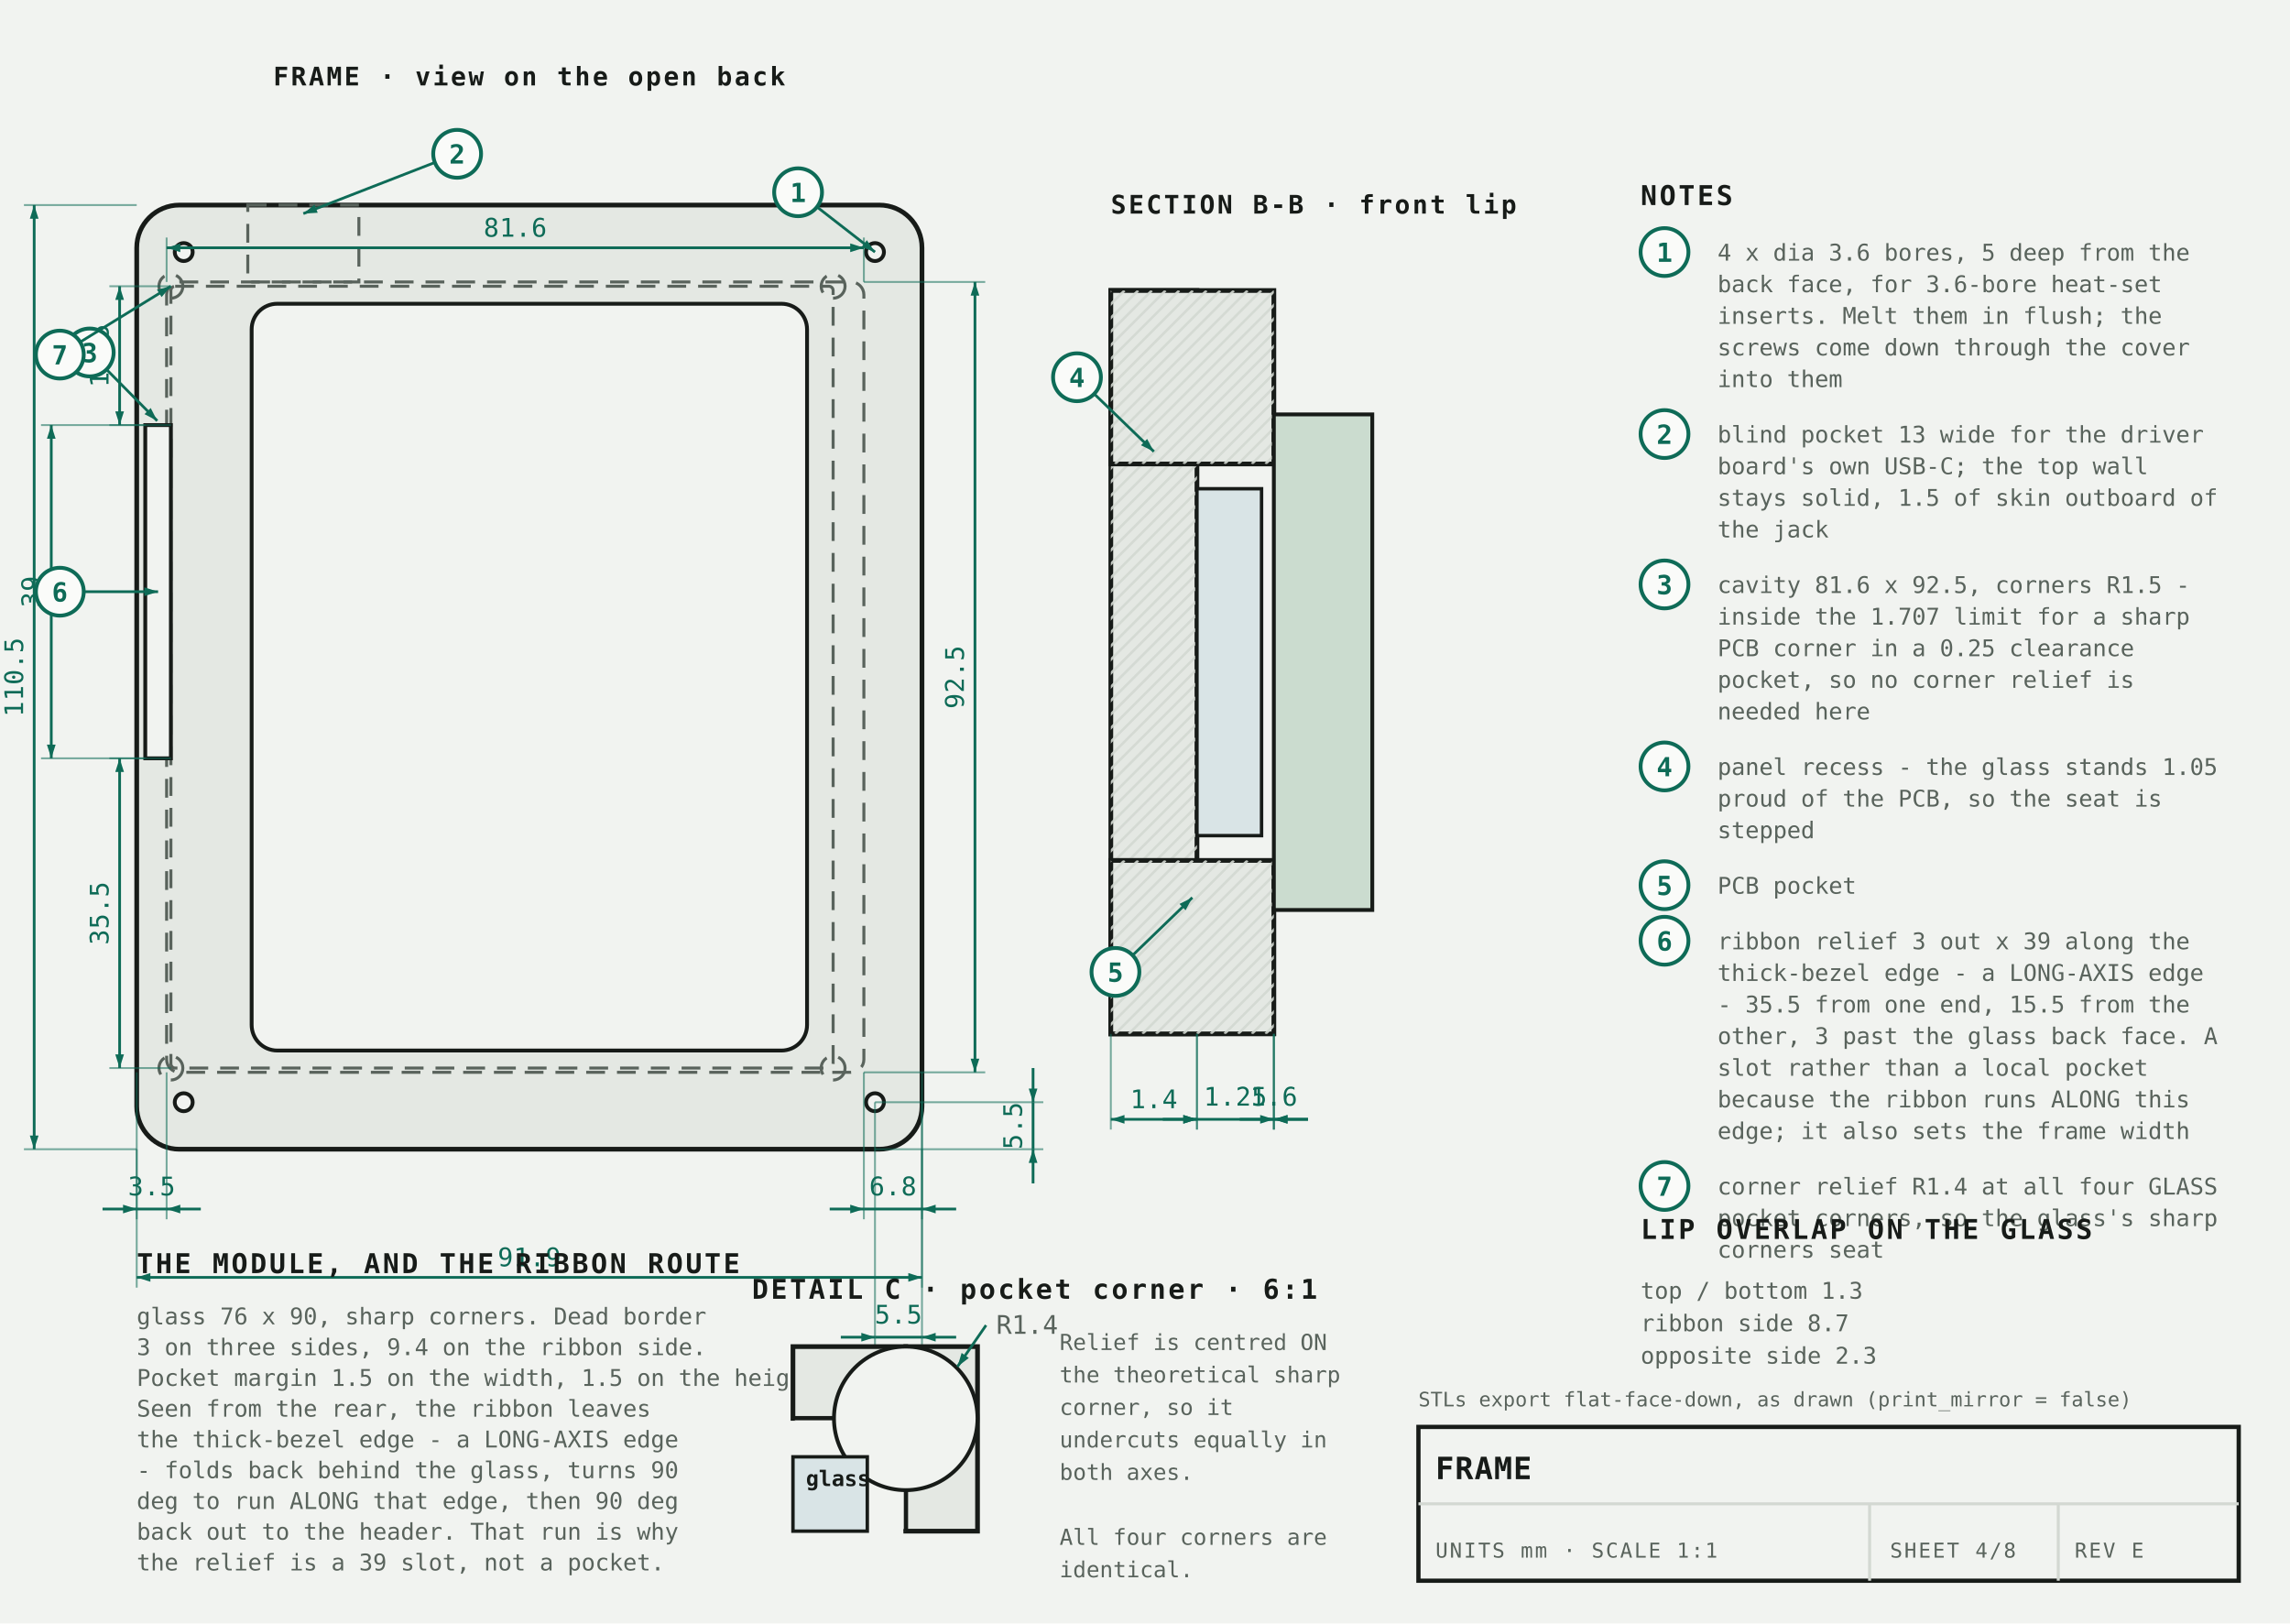
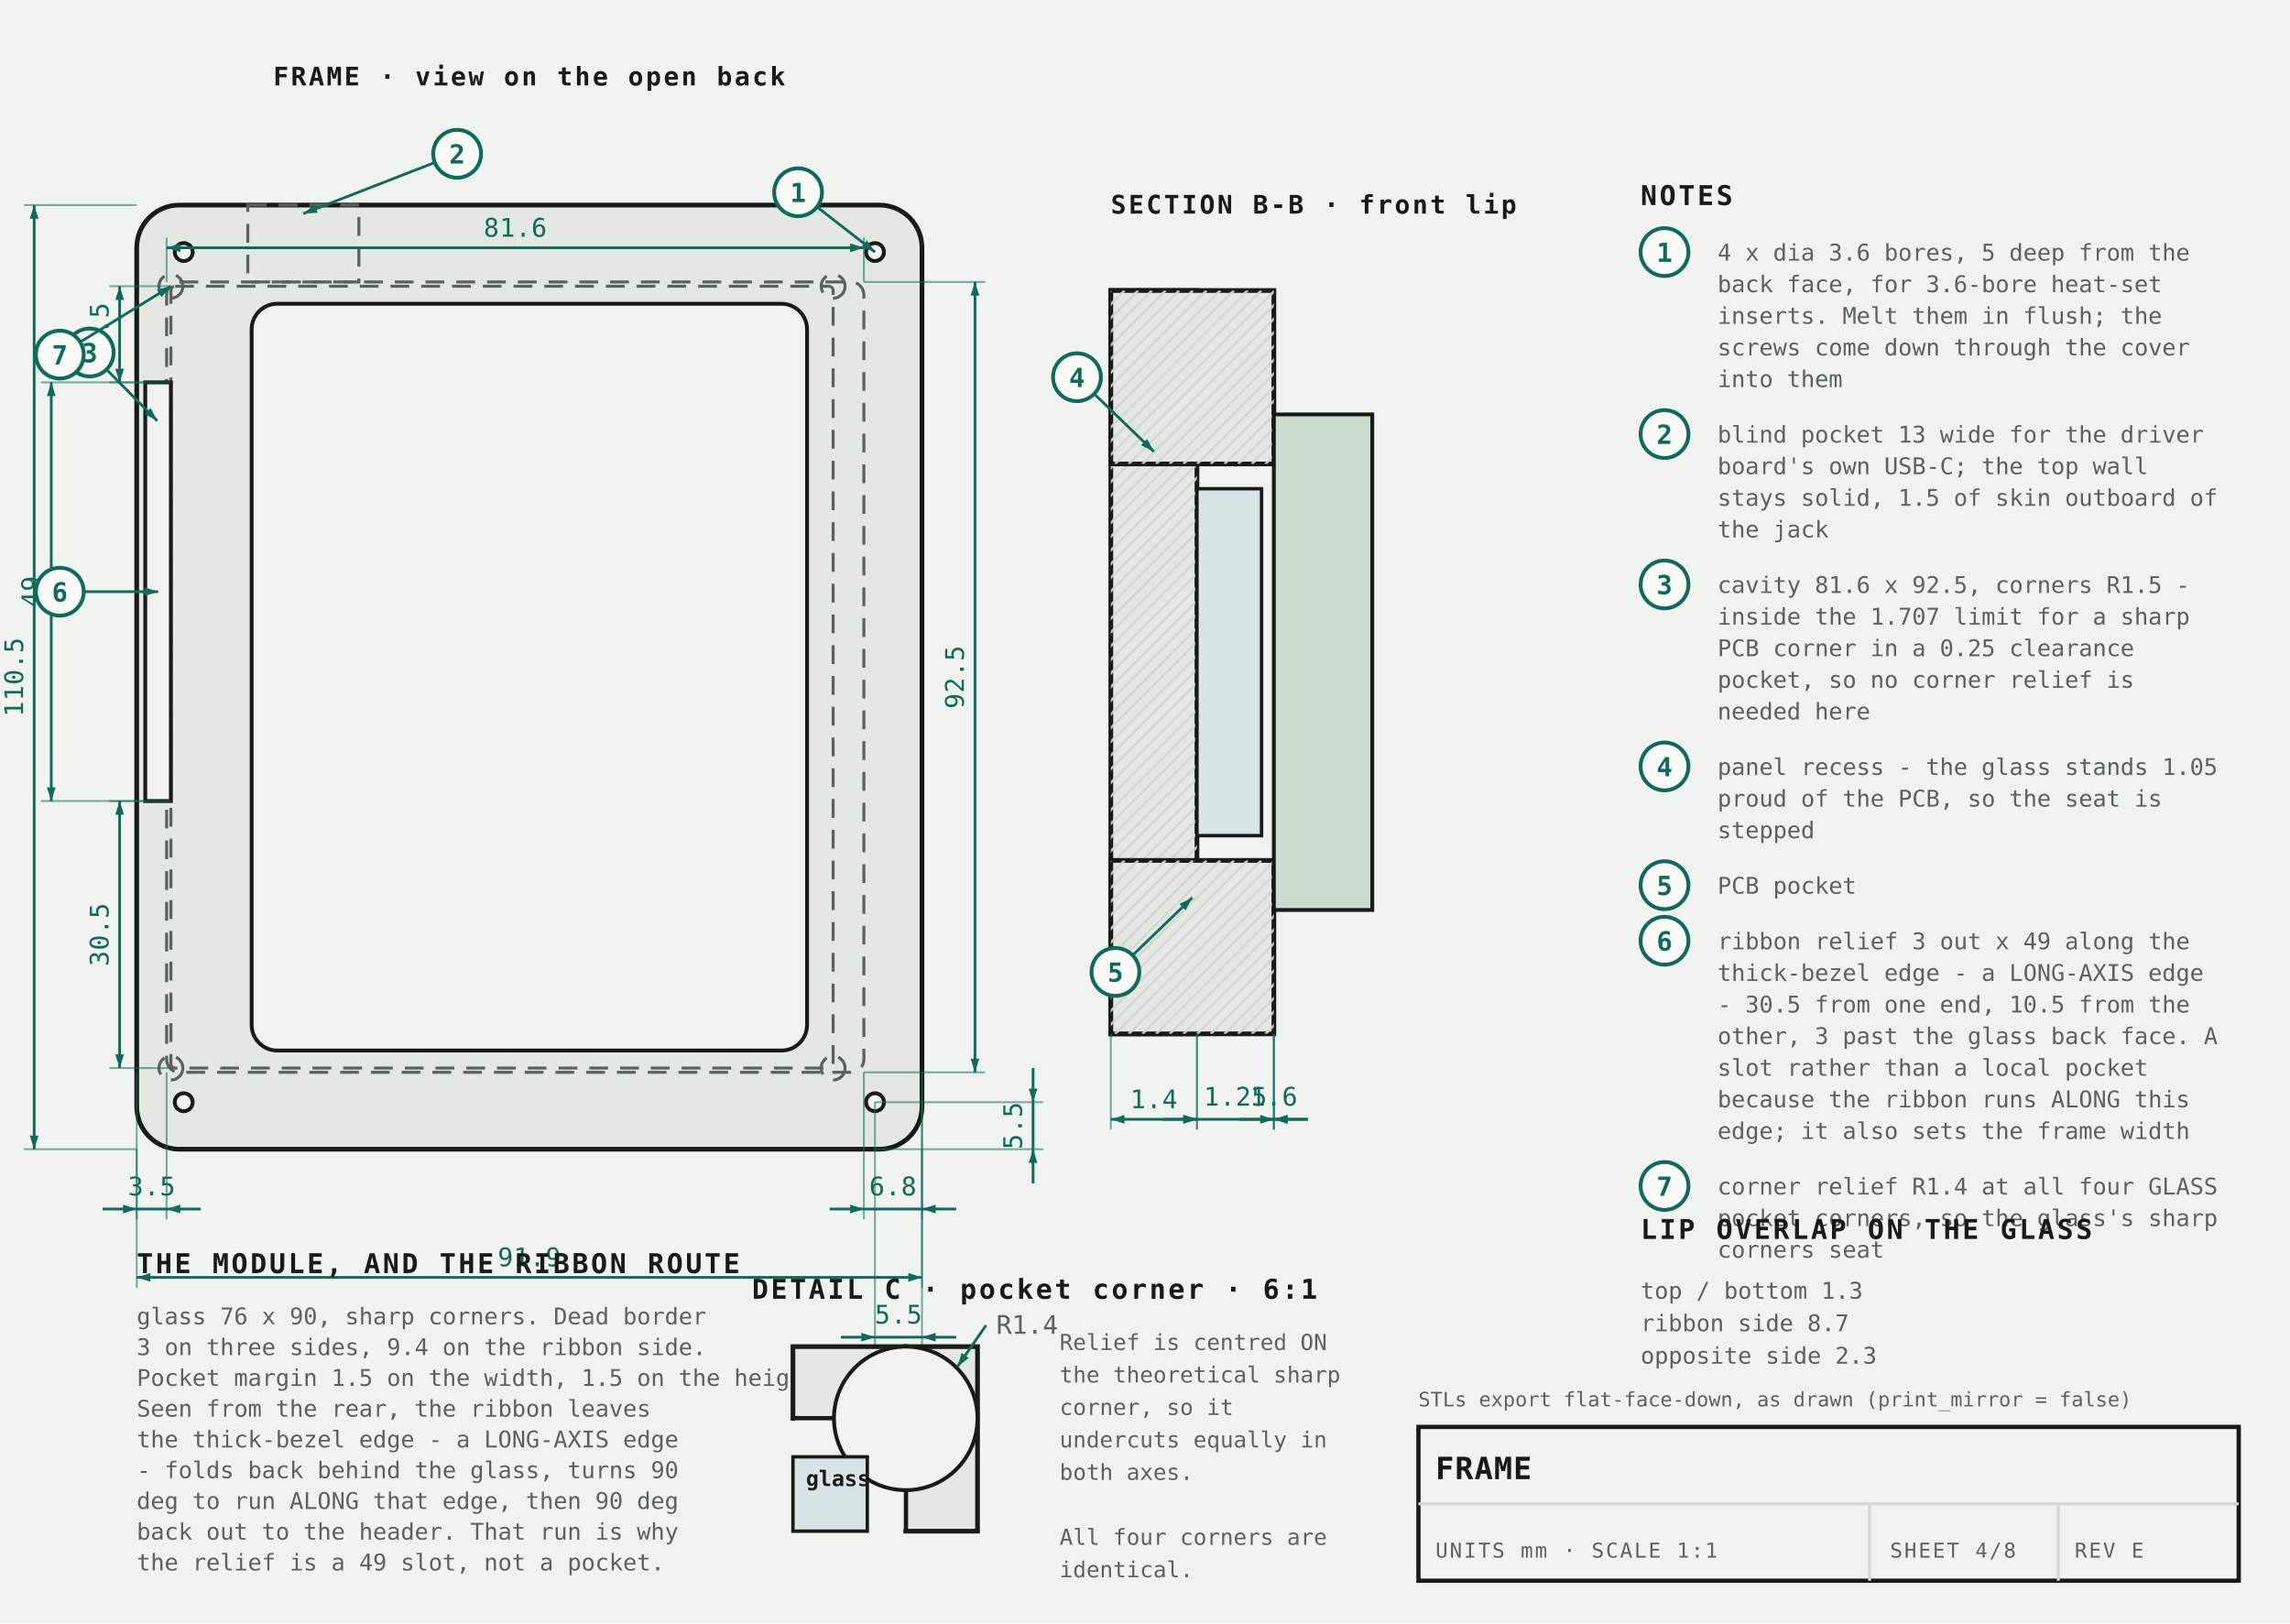
<svg xmlns="http://www.w3.org/2000/svg" class="dwg" width="1072" height="760" id="s4" viewBox="0 0 268 190" role="img">
  <style>
svg{font-family:"IBM Plex Mono",ui-monospace,monospace}
.bg{fill:#F1F3F0;stroke:none}
.part{fill:#E4E8E3;stroke:#171B18;stroke-width:.55}
.edge{fill:none;stroke:#171B18;stroke-width:.5}
.inkline{fill:none;stroke:#171B18;stroke-width:1.1}
.ghost{fill:none;stroke:#D3D8D2;stroke-width:.45}
.hid{fill:none;stroke:#59635C;stroke-width:.35;stroke-dasharray:2.2 1.4}
.cl{fill:none;stroke:#59635C;stroke-width:.28;stroke-dasharray:6 1.6 1 1.6;opacity:.75}
.cut{fill:#F1F3F0;stroke:#171B18;stroke-width:.45}
.ink{fill:#171B18;opacity:.86;stroke:none}
.glass{fill:#D9E4E6;stroke:#171B18;stroke-width:.4}
.pcb{fill:#CBDCCF;stroke:#171B18;stroke-width:.45}
.cell{fill:#D2D6D8;stroke:#171B18;stroke-width:.45}
.chg{fill:#C7D8E4;stroke:#171B18;stroke-width:.4}
.plat{fill:#EDEFEA;stroke:#59635C;stroke-width:.35}
.boss{fill:#DCE2DA;stroke:#59635C;stroke-width:.35}
.pad{fill:#D8DED6;stroke:#59635C;stroke-width:.35}
.voidfill{fill:#E7EAE5;stroke:#59635C;stroke-width:.35}
.warn{fill:none;stroke:#A8631A;stroke-width:.6;stroke-dasharray:2 1.2}
.wire{fill:none;stroke:#171B18;stroke-width:.62;stroke-linejoin:round}
.wire.ntc{stroke:#A8631A}
.clash{fill:#A8631A;fill-opacity:.30;stroke:#A8631A;stroke-width:.7}
.clashtxt{fill:#A8631A;font-weight:600;letter-spacing:.02em}
.res{fill:#FAFBF9;stroke:#171B18;stroke-width:.5}
.leg{stroke:#171B18;stroke-width:2.6;stroke-linecap:round;fill:none}
.table{stroke:#59635C;stroke-width:.6}
.com{fill:#A8631A;stroke:#171B18;stroke-width:.3}
.hl{stroke:#D3D8D2;stroke-width:.3;fill:none}
.hatch{opacity:.9}
.dim{fill:none;stroke:#0E6B57;stroke-width:.32}
.ext{fill:none;stroke:#0E6B57;stroke-width:.22;opacity:.55}
.arrow{fill:#0E6B57;stroke:none}
.dimtxt{fill:#0E6B57;letter-spacing:.02em}
.note{fill:#59635C}
.val{fill:#171B18;font-weight:600}
.val.warn{fill:#A8631A;stroke:none}
.balloon{fill:#FAFBF9;stroke:#0E6B57;stroke-width:.45}
.baltxt{fill:#0E6B57;font-weight:600;text-anchor:middle}
.vlabel{fill:#171B18;font-weight:600;letter-spacing:.09em}
.cmp{fill:#171B18;font-weight:600}
.cmpsub{fill:#59635C}
.tbframe{fill:none;stroke:#171B18;stroke-width:.5}
.tbrule{stroke:#D3D8D2;stroke-width:.35;fill:none}
.tbname{fill:#171B18;font-weight:700;letter-spacing:.03em}
.tbmeta{fill:#59635C;letter-spacing:.09em}
@media (prefers-color-scheme:dark){
svg{font-family:"IBM Plex Mono",ui-monospace,monospace}
.bg{fill:#0F1211;stroke:none}
.part{fill:#232A26;stroke:#E8ECE7;stroke-width:.55}
.edge{fill:none;stroke:#E8ECE7;stroke-width:.5}
.inkline{fill:none;stroke:#E8ECE7;stroke-width:1.1}
.ghost{fill:none;stroke:#2C332E;stroke-width:.45}
.hid{fill:none;stroke:#93A099;stroke-width:.35;stroke-dasharray:2.2 1.4}
.cl{fill:none;stroke:#93A099;stroke-width:.28;stroke-dasharray:6 1.6 1 1.6;opacity:.75}
.cut{fill:#0F1211;stroke:#E8ECE7;stroke-width:.45}
.ink{fill:#E8ECE7;opacity:.86;stroke:none}
.glass{fill:#243233;stroke:#E8ECE7;stroke-width:.4}
.pcb{fill:#1F3327;stroke:#E8ECE7;stroke-width:.45}
.cell{fill:#2A3033;stroke:#E8ECE7;stroke-width:.45}
.chg{fill:#1E2E3A;stroke:#E8ECE7;stroke-width:.4}
.plat{fill:#1C221E;stroke:#93A099;stroke-width:.35}
.boss{fill:#28302B;stroke:#93A099;stroke-width:.35}
.pad{fill:#2A322C;stroke:#93A099;stroke-width:.35}
.voidfill{fill:#101413;stroke:#93A099;stroke-width:.35}
.warn{fill:none;stroke:#E0A64B;stroke-width:.6;stroke-dasharray:2 1.2}
.wire{fill:none;stroke:#E8ECE7;stroke-width:.62;stroke-linejoin:round}
.wire.ntc{stroke:#E0A64B}
.clash{fill:#E0A64B;fill-opacity:.30;stroke:#E0A64B;stroke-width:.7}
.clashtxt{fill:#E0A64B;font-weight:600;letter-spacing:.02em}
.res{fill:#171B18;stroke:#E8ECE7;stroke-width:.5}
.leg{stroke:#E8ECE7;stroke-width:2.6;stroke-linecap:round;fill:none}
.table{stroke:#93A099;stroke-width:.6}
.com{fill:#E0A64B;stroke:#E8ECE7;stroke-width:.3}
.hl{stroke:#2C332E;stroke-width:.3;fill:none}
.hatch{opacity:.9}
.dim{fill:none;stroke:#57CFA9;stroke-width:.32}
.ext{fill:none;stroke:#57CFA9;stroke-width:.22;opacity:.55}
.arrow{fill:#57CFA9;stroke:none}
.dimtxt{fill:#57CFA9;letter-spacing:.02em}
.note{fill:#93A099}
.val{fill:#E8ECE7;font-weight:600}
.val.warn{fill:#E0A64B;stroke:none}
.balloon{fill:#171B18;stroke:#57CFA9;stroke-width:.45}
.baltxt{fill:#57CFA9;font-weight:600;text-anchor:middle}
.vlabel{fill:#E8ECE7;font-weight:600;letter-spacing:.09em}
.cmp{fill:#E8ECE7;font-weight:600}
.cmpsub{fill:#93A099}
.tbframe{fill:none;stroke:#E8ECE7;stroke-width:.5}
.tbrule{stroke:#2C332E;stroke-width:.35;fill:none}
.tbname{fill:#E8ECE7;font-weight:700;letter-spacing:.03em}
.tbmeta{fill:#93A099;letter-spacing:.09em}
}</style>
  <rect class="bg" x="0" y="0" width="268" height="190" />
  <rect class="part" x="16.00" y="24.00" width="91.90" height="110.50" rx="5.00" />
  <rect class="cut" x="29.45" y="35.55" width="65.00" height="87.40" rx="3.00" />
  <rect class="hid" x="19.50" y="33.00" width="81.60" height="92.50" rx="1.50" />
  <circle class="hid" cx="17.95" cy="125.50" r="0.00" />
  <circle class="hid" cx="17.95" cy="33.00" r="0.00" />
  <circle class="hid" cx="99.55" cy="125.50" r="0.00" />
  <circle class="hid" cx="99.55" cy="33.00" r="0.00" />
  <rect class="hid" x="20.00" y="33.50" width="77.50" height="91.50" rx="0.50" />
  <circle class="hid" cx="20.00" cy="125.00" r="1.40" />
  <circle class="hid" cx="20.00" cy="33.50" r="1.40" />
  <circle class="hid" cx="97.50" cy="125.00" r="1.40" />
  <circle class="hid" cx="97.50" cy="33.50" r="1.40" />
-   <rect class="cut" x="17.00" y="49.75" width="3.00" height="39.00" rx="0.00" />
+   <rect class="cut" x="17.00" y="44.75" width="3.00" height="49.00" rx="0.00" />
  <line class="ext" x1="20.00" y1="125.00" x2="12.80" y2="125.00" />
-   <line class="ext" x1="20.00" y1="88.75" x2="12.80" y2="88.75" />
-   <line class="dim" x1="14.00" y1="125.00" x2="14.00" y2="88.75" />
+   <line class="ext" x1="20.00" y1="93.75" x2="12.80" y2="93.75" />
+   <line class="dim" x1="14.00" y1="125.00" x2="14.00" y2="93.75" />
  <path class="arrow" d="M14.00,125.00 L13.49,123.40 L14.51,123.40 Z" />
-   <path class="arrow" d="M14.00,88.75 L14.51,90.35 L13.49,90.35 Z" />
-   <text class="dimtxt" x="12.70" y="106.88" text-anchor="middle" font-size="3.0" transform="rotate(-90 12.70 106.88)">35.5</text>
-   <line class="ext" x1="17.00" y1="49.75" x2="4.80" y2="49.75" />
-   <line class="ext" x1="17.00" y1="88.75" x2="4.80" y2="88.75" />
-   <line class="dim" x1="6.00" y1="49.75" x2="6.00" y2="88.75" />
-   <path class="arrow" d="M6.00,49.75 L6.51,51.35 L5.49,51.35 Z" />
-   <path class="arrow" d="M6.00,88.75 L5.49,87.15 L6.51,87.15 Z" />
-   <text class="dimtxt" x="4.70" y="69.25" text-anchor="middle" font-size="3.0" transform="rotate(-90 4.70 69.25)">39</text>
+   <path class="arrow" d="M14.00,93.75 L14.51,95.35 L13.49,95.35 Z" />
+   <text class="dimtxt" x="12.70" y="109.38" text-anchor="middle" font-size="3.0" transform="rotate(-90 12.70 109.38)">30.5</text>
+   <line class="ext" x1="17.00" y1="44.75" x2="4.80" y2="44.75" />
+   <line class="ext" x1="17.00" y1="93.75" x2="4.80" y2="93.75" />
+   <line class="dim" x1="6.00" y1="44.75" x2="6.00" y2="93.75" />
+   <path class="arrow" d="M6.00,44.75 L6.51,46.35 L5.49,46.35 Z" />
+   <path class="arrow" d="M6.00,93.75 L5.49,92.15 L6.51,92.15 Z" />
+   <text class="dimtxt" x="4.70" y="69.25" text-anchor="middle" font-size="3.0" transform="rotate(-90 4.70 69.25)">49</text>
  <line class="ext" x1="20.00" y1="33.50" x2="12.80" y2="33.50" />
-   <line class="ext" x1="20.00" y1="49.75" x2="12.80" y2="49.75" />
-   <line class="dim" x1="14.00" y1="33.50" x2="14.00" y2="49.75" />
+   <line class="ext" x1="20.00" y1="44.75" x2="12.80" y2="44.75" />
+   <line class="dim" x1="14.00" y1="33.50" x2="14.00" y2="44.75" />
  <path class="arrow" d="M14.00,33.50 L14.51,35.10 L13.49,35.10 Z" />
-   <path class="arrow" d="M14.00,49.75 L13.49,48.15 L14.51,48.15 Z" />
-   <text class="dimtxt" x="12.70" y="41.62" text-anchor="middle" font-size="3.0" transform="rotate(-90 12.70 41.62)">15.5</text>
+   <path class="arrow" d="M14.00,44.75 L13.49,43.15 L14.51,43.15 Z" />
+   <text class="dimtxt" x="12.70" y="39.12" text-anchor="middle" font-size="3.0" transform="rotate(-90 12.70 39.12)">10.5</text>
  <circle class="cut" cx="21.50" cy="129.00" r="1.05" />
  <circle class="cut" cx="102.40" cy="129.00" r="1.05" />
  <circle class="cut" cx="21.50" cy="29.50" r="1.05" />
  <circle class="cut" cx="102.40" cy="29.50" r="1.05" />
  <rect class="hid" x="29.00" y="24.00" width="13.00" height="9.00" rx="0.00" />
  <text class="vlabel" x="61.95" y="10.00" text-anchor="middle" font-size="3.0">FRAME  ·  view on the open back</text>
  <line class="ext" x1="16.00" y1="134.50" x2="16.00" y2="150.70" />
  <line class="ext" x1="107.90" y1="134.50" x2="107.90" y2="150.70" />
  <line class="dim" x1="16.00" y1="149.50" x2="107.90" y2="149.50" />
  <path class="arrow" d="M16.00,149.50 L17.60,148.99 L17.60,150.01 Z" />
  <path class="arrow" d="M107.90,149.50 L106.30,150.01 L106.30,148.99 Z" />
  <text class="dimtxt" x="61.95" y="148.20" text-anchor="middle" font-size="3.0">91.9</text>
  <line class="ext" x1="16.00" y1="24.00" x2="2.80" y2="24.00" />
  <line class="ext" x1="16.00" y1="134.50" x2="2.80" y2="134.50" />
  <line class="dim" x1="4.00" y1="24.00" x2="4.00" y2="134.50" />
  <path class="arrow" d="M4.00,24.00 L4.51,25.60 L3.49,25.60 Z" />
  <path class="arrow" d="M4.00,134.50 L3.49,132.90 L4.51,132.90 Z" />
  <text class="dimtxt" x="2.70" y="79.25" text-anchor="middle" font-size="3.0" transform="rotate(-90 2.70 79.25)">110.5</text>
  <line class="ext" x1="19.50" y1="33.00" x2="19.50" y2="27.80" />
  <line class="ext" x1="101.10" y1="33.00" x2="101.10" y2="27.80" />
  <line class="dim" x1="19.50" y1="29.00" x2="101.10" y2="29.00" />
  <path class="arrow" d="M19.50,29.00 L21.10,28.49 L21.10,29.51 Z" />
  <path class="arrow" d="M101.10,29.00 L99.50,29.51 L99.50,28.49 Z" />
  <text class="dimtxt" x="60.30" y="27.70" text-anchor="middle" font-size="3.0">81.6</text>
  <line class="ext" x1="101.10" y1="33.00" x2="115.30" y2="33.00" />
  <line class="ext" x1="101.10" y1="125.50" x2="115.30" y2="125.50" />
  <line class="dim" x1="114.10" y1="33.00" x2="114.10" y2="125.50" />
  <path class="arrow" d="M114.10,33.00 L114.61,34.60 L113.59,34.60 Z" />
  <path class="arrow" d="M114.10,125.50 L113.59,123.90 L114.61,123.90 Z" />
  <text class="dimtxt" x="112.80" y="79.25" text-anchor="middle" font-size="3.0" transform="rotate(-90 112.80 79.25)">92.5</text>
  <line class="ext" x1="16.00" y1="125.50" x2="16.00" y2="142.70" />
  <line class="ext" x1="19.50" y1="125.50" x2="19.50" y2="142.70" />
  <line class="dim" x1="16.00" y1="141.50" x2="19.50" y2="141.50" />
  <line class="dim" x1="12.00" y1="141.50" x2="16.00" y2="141.50" />
  <line class="dim" x1="19.50" y1="141.50" x2="23.50" y2="141.50" />
  <path class="arrow" d="M16.00,141.50 L14.40,142.01 L14.40,140.99 Z" />
  <path class="arrow" d="M19.50,141.50 L21.10,140.99 L21.10,142.01 Z" />
  <text class="dimtxt" x="17.75" y="139.90" text-anchor="middle" font-size="3.0">3.5</text>
  <line class="ext" x1="101.10" y1="125.50" x2="101.10" y2="142.70" />
  <line class="ext" x1="107.90" y1="125.50" x2="107.90" y2="142.70" />
  <line class="dim" x1="101.10" y1="141.50" x2="107.90" y2="141.50" />
  <line class="dim" x1="97.10" y1="141.50" x2="101.10" y2="141.50" />
  <line class="dim" x1="107.90" y1="141.50" x2="111.90" y2="141.50" />
  <path class="arrow" d="M101.10,141.50 L99.50,142.01 L99.50,140.99 Z" />
  <path class="arrow" d="M107.90,141.50 L109.50,140.99 L109.50,142.01 Z" />
  <text class="dimtxt" x="104.50" y="139.90" text-anchor="middle" font-size="3.0">6.8</text>
  <line class="ext" x1="102.40" y1="129.00" x2="122.10" y2="129.00" />
  <line class="ext" x1="102.40" y1="134.50" x2="122.10" y2="134.50" />
  <line class="dim" x1="120.90" y1="129.00" x2="120.90" y2="134.50" />
  <line class="dim" x1="120.90" y1="125.00" x2="120.90" y2="129.00" />
  <line class="dim" x1="120.90" y1="134.50" x2="120.90" y2="138.50" />
  <path class="arrow" d="M120.90,129.00 L120.39,127.40 L121.41,127.40 Z" />
  <path class="arrow" d="M120.90,134.50 L121.41,136.10 L120.39,136.10 Z" />
  <text class="dimtxt" x="119.60" y="131.75" text-anchor="middle" font-size="3.0" transform="rotate(-90 119.60 131.75)">5.5</text>
  <line class="ext" x1="102.40" y1="129.00" x2="102.40" y2="157.70" />
  <line class="ext" x1="107.90" y1="129.00" x2="107.90" y2="157.70" />
  <line class="dim" x1="102.40" y1="156.50" x2="107.90" y2="156.50" />
  <line class="dim" x1="98.40" y1="156.50" x2="102.40" y2="156.50" />
  <line class="dim" x1="107.90" y1="156.50" x2="111.90" y2="156.50" />
  <path class="arrow" d="M102.40,156.50 L100.80,157.01 L100.80,155.99 Z" />
  <path class="arrow" d="M107.90,156.50 L109.50,155.99 L109.50,157.01 Z" />
  <text class="dimtxt" x="105.15" y="154.90" text-anchor="middle" font-size="3.0">5.5</text>
  <line class="dim" x1="102.40" y1="29.50" x2="93.40" y2="22.50" />
  <path class="arrow" d="M102.40,29.50 L100.82,28.92 L101.45,28.11 Z" />
  <circle class="balloon" cx="93.40" cy="22.50" r="2.80" />
  <text class="baltxt" x="93.40" y="23.65" text-anchor="middle" font-size="3.1">1</text>
  <line class="dim" x1="35.50" y1="25.00" x2="53.50" y2="18.00" />
  <path class="arrow" d="M35.50,25.00 L36.81,23.94 L37.18,24.90 Z" />
  <circle class="balloon" cx="53.50" cy="18.00" r="2.80" />
  <text class="baltxt" x="53.50" y="19.15" text-anchor="middle" font-size="3.1">2</text>
  <line class="dim" x1="18.40" y1="49.25" x2="10.50" y2="41.25" />
  <path class="arrow" d="M18.40,49.25 L16.91,48.47 L17.64,47.75 Z" />
  <circle class="balloon" cx="10.50" cy="41.25" r="2.80" />
  <text class="baltxt" x="10.50" y="42.40" text-anchor="middle" font-size="3.1">3</text>
  <rect class="part" x="130.00" y="34.00" width="10.08" height="87.00" rx="0.00" />
  <g class="hatch" clip-path="url(#c73504)">
    <clipPath id="c73504">
      <rect x="130.00" y="34.00" width="10.08" height="87.00" />
    </clipPath>
    <line class="hl" x1="43.00" y1="121.00" x2="130.00" y2="34.00" />
    <line class="hl" x1="44.60" y1="121.00" x2="131.60" y2="34.00" />
    <line class="hl" x1="46.20" y1="121.00" x2="133.20" y2="34.00" />
    <line class="hl" x1="47.80" y1="121.00" x2="134.80" y2="34.00" />
    <line class="hl" x1="49.40" y1="121.00" x2="136.40" y2="34.00" />
    <line class="hl" x1="51.00" y1="121.00" x2="138.00" y2="34.00" />
    <line class="hl" x1="52.60" y1="121.00" x2="139.60" y2="34.00" />
    <line class="hl" x1="54.20" y1="121.00" x2="141.20" y2="34.00" />
    <line class="hl" x1="55.80" y1="121.00" x2="142.80" y2="34.00" />
    <line class="hl" x1="57.40" y1="121.00" x2="144.40" y2="34.00" />
    <line class="hl" x1="59.00" y1="121.00" x2="146.00" y2="34.00" />
    <line class="hl" x1="60.60" y1="121.00" x2="147.60" y2="34.00" />
    <line class="hl" x1="62.20" y1="121.00" x2="149.20" y2="34.00" />
    <line class="hl" x1="63.80" y1="121.00" x2="150.80" y2="34.00" />
    <line class="hl" x1="65.40" y1="121.00" x2="152.40" y2="34.00" />
    <line class="hl" x1="67.00" y1="121.00" x2="154.00" y2="34.00" />
    <line class="hl" x1="68.60" y1="121.00" x2="155.60" y2="34.00" />
    <line class="hl" x1="70.20" y1="121.00" x2="157.20" y2="34.00" />
    <line class="hl" x1="71.80" y1="121.00" x2="158.80" y2="34.00" />
    <line class="hl" x1="73.40" y1="121.00" x2="160.40" y2="34.00" />
    <line class="hl" x1="75.00" y1="121.00" x2="162.00" y2="34.00" />
    <line class="hl" x1="76.60" y1="121.00" x2="163.60" y2="34.00" />
    <line class="hl" x1="78.20" y1="121.00" x2="165.20" y2="34.00" />
    <line class="hl" x1="79.80" y1="121.00" x2="166.80" y2="34.00" />
    <line class="hl" x1="81.40" y1="121.00" x2="168.40" y2="34.00" />
    <line class="hl" x1="83.00" y1="121.00" x2="170.00" y2="34.00" />
    <line class="hl" x1="84.60" y1="121.00" x2="171.60" y2="34.00" />
    <line class="hl" x1="86.20" y1="121.00" x2="173.20" y2="34.00" />
    <line class="hl" x1="87.80" y1="121.00" x2="174.80" y2="34.00" />
    <line class="hl" x1="89.40" y1="121.00" x2="176.40" y2="34.00" />
    <line class="hl" x1="91.00" y1="121.00" x2="178.00" y2="34.00" />
    <line class="hl" x1="92.60" y1="121.00" x2="179.60" y2="34.00" />
    <line class="hl" x1="94.20" y1="121.00" x2="181.20" y2="34.00" />
    <line class="hl" x1="95.80" y1="121.00" x2="182.80" y2="34.00" />
    <line class="hl" x1="97.40" y1="121.00" x2="184.40" y2="34.00" />
    <line class="hl" x1="99.00" y1="121.00" x2="186.00" y2="34.00" />
    <line class="hl" x1="100.60" y1="121.00" x2="187.60" y2="34.00" />
    <line class="hl" x1="102.20" y1="121.00" x2="189.20" y2="34.00" />
    <line class="hl" x1="103.80" y1="121.00" x2="190.80" y2="34.00" />
    <line class="hl" x1="105.40" y1="121.00" x2="192.40" y2="34.00" />
    <line class="hl" x1="107.00" y1="121.00" x2="194.00" y2="34.00" />
    <line class="hl" x1="108.60" y1="121.00" x2="195.60" y2="34.00" />
    <line class="hl" x1="110.20" y1="121.00" x2="197.20" y2="34.00" />
    <line class="hl" x1="111.80" y1="121.00" x2="198.80" y2="34.00" />
    <line class="hl" x1="113.40" y1="121.00" x2="200.40" y2="34.00" />
    <line class="hl" x1="115.00" y1="121.00" x2="202.00" y2="34.00" />
    <line class="hl" x1="116.60" y1="121.00" x2="203.60" y2="34.00" />
    <line class="hl" x1="118.20" y1="121.00" x2="205.20" y2="34.00" />
    <line class="hl" x1="119.80" y1="121.00" x2="206.80" y2="34.00" />
    <line class="hl" x1="121.40" y1="121.00" x2="208.40" y2="34.00" />
    <line class="hl" x1="123.00" y1="121.00" x2="210.00" y2="34.00" />
    <line class="hl" x1="124.60" y1="121.00" x2="211.60" y2="34.00" />
    <line class="hl" x1="126.20" y1="121.00" x2="213.20" y2="34.00" />
    <line class="hl" x1="127.80" y1="121.00" x2="214.80" y2="34.00" />
    <line class="hl" x1="129.40" y1="121.00" x2="216.40" y2="34.00" />
    <line class="hl" x1="131.00" y1="121.00" x2="218.00" y2="34.00" />
    <line class="hl" x1="132.60" y1="121.00" x2="219.60" y2="34.00" />
    <line class="hl" x1="134.20" y1="121.00" x2="221.20" y2="34.00" />
    <line class="hl" x1="135.80" y1="121.00" x2="222.80" y2="34.00" />
    <line class="hl" x1="137.40" y1="121.00" x2="224.40" y2="34.00" />
    <line class="hl" x1="139.00" y1="121.00" x2="226.00" y2="34.00" />
  </g>
  <rect class="part" x="130.00" y="34.00" width="19.08" height="20.30" rx="0.00" />
  <g class="hatch" clip-path="url(#c45890)">
    <clipPath id="c45890">
      <rect x="130.00" y="34.00" width="19.08" height="20.30" />
    </clipPath>
    <line class="hl" x1="109.70" y1="54.30" x2="130.00" y2="34.00" />
    <line class="hl" x1="111.30" y1="54.30" x2="131.60" y2="34.00" />
    <line class="hl" x1="112.90" y1="54.30" x2="133.20" y2="34.00" />
    <line class="hl" x1="114.50" y1="54.30" x2="134.80" y2="34.00" />
    <line class="hl" x1="116.10" y1="54.30" x2="136.40" y2="34.00" />
    <line class="hl" x1="117.70" y1="54.30" x2="138.00" y2="34.00" />
    <line class="hl" x1="119.30" y1="54.30" x2="139.60" y2="34.00" />
    <line class="hl" x1="120.90" y1="54.30" x2="141.20" y2="34.00" />
    <line class="hl" x1="122.50" y1="54.30" x2="142.80" y2="34.00" />
    <line class="hl" x1="124.10" y1="54.30" x2="144.40" y2="34.00" />
    <line class="hl" x1="125.70" y1="54.30" x2="146.00" y2="34.00" />
    <line class="hl" x1="127.30" y1="54.30" x2="147.60" y2="34.00" />
    <line class="hl" x1="128.90" y1="54.30" x2="149.20" y2="34.00" />
    <line class="hl" x1="130.50" y1="54.30" x2="150.80" y2="34.00" />
    <line class="hl" x1="132.10" y1="54.30" x2="152.40" y2="34.00" />
    <line class="hl" x1="133.70" y1="54.30" x2="154.00" y2="34.00" />
    <line class="hl" x1="135.30" y1="54.30" x2="155.60" y2="34.00" />
    <line class="hl" x1="136.90" y1="54.30" x2="157.20" y2="34.00" />
    <line class="hl" x1="138.50" y1="54.30" x2="158.80" y2="34.00" />
    <line class="hl" x1="140.10" y1="54.30" x2="160.40" y2="34.00" />
    <line class="hl" x1="141.70" y1="54.30" x2="162.00" y2="34.00" />
    <line class="hl" x1="143.30" y1="54.30" x2="163.60" y2="34.00" />
    <line class="hl" x1="144.90" y1="54.30" x2="165.20" y2="34.00" />
    <line class="hl" x1="146.50" y1="54.30" x2="166.80" y2="34.00" />
    <line class="hl" x1="148.10" y1="54.30" x2="168.40" y2="34.00" />
  </g>
  <rect class="part" x="130.00" y="100.70" width="19.08" height="20.30" rx="0.00" />
  <g class="hatch" clip-path="url(#c59930)">
    <clipPath id="c59930">
      <rect x="130.00" y="100.70" width="19.08" height="20.30" />
    </clipPath>
    <line class="hl" x1="109.70" y1="121.00" x2="130.00" y2="100.70" />
    <line class="hl" x1="111.30" y1="121.00" x2="131.60" y2="100.70" />
    <line class="hl" x1="112.90" y1="121.00" x2="133.20" y2="100.70" />
    <line class="hl" x1="114.50" y1="121.00" x2="134.80" y2="100.70" />
    <line class="hl" x1="116.10" y1="121.00" x2="136.40" y2="100.70" />
    <line class="hl" x1="117.70" y1="121.00" x2="138.00" y2="100.70" />
    <line class="hl" x1="119.30" y1="121.00" x2="139.60" y2="100.70" />
    <line class="hl" x1="120.90" y1="121.00" x2="141.20" y2="100.70" />
    <line class="hl" x1="122.50" y1="121.00" x2="142.80" y2="100.70" />
    <line class="hl" x1="124.10" y1="121.00" x2="144.40" y2="100.70" />
    <line class="hl" x1="125.70" y1="121.00" x2="146.00" y2="100.70" />
    <line class="hl" x1="127.30" y1="121.00" x2="147.60" y2="100.70" />
    <line class="hl" x1="128.90" y1="121.00" x2="149.20" y2="100.70" />
    <line class="hl" x1="130.50" y1="121.00" x2="150.80" y2="100.70" />
    <line class="hl" x1="132.10" y1="121.00" x2="152.40" y2="100.70" />
    <line class="hl" x1="133.70" y1="121.00" x2="154.00" y2="100.70" />
    <line class="hl" x1="135.30" y1="121.00" x2="155.60" y2="100.70" />
    <line class="hl" x1="136.90" y1="121.00" x2="157.20" y2="100.70" />
    <line class="hl" x1="138.50" y1="121.00" x2="158.80" y2="100.70" />
    <line class="hl" x1="140.10" y1="121.00" x2="160.40" y2="100.70" />
    <line class="hl" x1="141.70" y1="121.00" x2="162.00" y2="100.70" />
    <line class="hl" x1="143.30" y1="121.00" x2="163.60" y2="100.70" />
    <line class="hl" x1="144.90" y1="121.00" x2="165.20" y2="100.70" />
    <line class="hl" x1="146.50" y1="121.00" x2="166.80" y2="100.70" />
    <line class="hl" x1="148.10" y1="121.00" x2="168.40" y2="100.70" />
  </g>
  <rect class="glass" x="140.08" y="57.20" width="7.56" height="40.60" rx="0.00" />
  <rect class="pcb" x="149.08" y="48.50" width="11.52" height="58.00" rx="0.00" />
  <text class="vlabel" x="130.00" y="25.00" text-anchor="start" font-size="3.0">SECTION B-B  ·  front lip</text>
  <line class="ext" x1="130.00" y1="121.00" x2="130.00" y2="132.20" />
  <line class="ext" x1="140.08" y1="121.00" x2="140.08" y2="132.20" />
  <line class="dim" x1="130.00" y1="131.00" x2="140.08" y2="131.00" />
  <path class="arrow" d="M130.00,131.00 L131.60,130.49 L131.60,131.51 Z" />
  <path class="arrow" d="M140.08,131.00 L138.48,131.51 L138.48,130.49 Z" />
  <text class="dimtxt" x="135.04" y="129.70" text-anchor="middle" font-size="3.0">1.4</text>
  <line class="ext" x1="140.08" y1="121.00" x2="140.08" y2="132.20" />
  <line class="ext" x1="149.08" y1="121.00" x2="149.08" y2="132.20" />
  <line class="dim" x1="140.08" y1="131.00" x2="149.08" y2="131.00" />
  <line class="dim" x1="136.08" y1="131.00" x2="140.08" y2="131.00" />
  <line class="dim" x1="149.08" y1="131.00" x2="153.08" y2="131.00" />
  <path class="arrow" d="M140.08,131.00 L138.48,131.51 L138.48,130.49 Z" />
  <path class="arrow" d="M149.08,131.00 L150.68,130.49 L150.68,131.51 Z" />
  <text class="dimtxt" x="144.58" y="129.40" text-anchor="middle" font-size="3.0">1.25</text>
  <line class="ext" x1="149.08" y1="121.00" x2="149.08" y2="132.20" />
  <line class="ext" x1="149.08" y1="121.00" x2="149.08" y2="132.20" />
  <line class="dim" x1="149.08" y1="131.00" x2="149.08" y2="131.00" />
  <line class="dim" x1="145.08" y1="131.00" x2="149.08" y2="131.00" />
  <line class="dim" x1="149.08" y1="131.00" x2="153.08" y2="131.00" />
  <path class="arrow" d="M149.08,131.00 L147.48,131.51 L147.48,130.49 Z" />
  <path class="arrow" d="M149.08,131.00 L150.68,130.49 L150.68,131.51 Z" />
  <text class="dimtxt" x="149.08" y="129.40" text-anchor="middle" font-size="3.0">1.6</text>
  <line class="dim" x1="135.04" y1="52.85" x2="126.04" y2="44.15" />
  <path class="arrow" d="M135.04,52.85 L133.53,52.11 L134.25,51.37 Z" />
  <circle class="balloon" cx="126.04" cy="44.15" r="2.80" />
  <text class="baltxt" x="126.04" y="45.30" text-anchor="middle" font-size="3.1">4</text>
  <line class="dim" x1="139.54" y1="105.05" x2="130.54" y2="113.75" />
  <path class="arrow" d="M139.54,105.05 L138.75,106.53 L138.03,105.79 Z" />
  <circle class="balloon" cx="130.54" cy="113.75" r="2.80" />
  <text class="baltxt" x="130.54" y="114.90" text-anchor="middle" font-size="3.1">5</text>
  <line class="dim" x1="18.50" y1="69.25" x2="7.00" y2="69.25" />
  <path class="arrow" d="M18.50,69.25 L16.90,69.76 L16.90,68.74 Z" />
  <circle class="balloon" cx="7.00" cy="69.25" r="2.80" />
  <text class="baltxt" x="7.00" y="70.40" text-anchor="middle" font-size="3.1">6</text>
  <line class="dim" x1="20.00" y1="33.50" x2="7.00" y2="41.50" />
  <path class="arrow" d="M20.00,33.50 L18.91,34.77 L18.37,33.90 Z" />
  <circle class="balloon" cx="7.00" cy="41.50" r="2.80" />
  <text class="baltxt" x="7.00" y="42.65" text-anchor="middle" font-size="3.1">7</text>
  <text class="vlabel" x="192.00" y="24.00" text-anchor="start" font-size="3.2">NOTES</text>
  <circle class="balloon" cx="194.80" cy="29.50" r="2.80" />
  <text class="baltxt" x="194.80" y="30.65" text-anchor="middle" font-size="3.1">1</text>
  <text class="note" x="201.00" y="30.50" text-anchor="start" font-size="2.7">4 x dia 3.6 bores, 5 deep from the</text>
  <text class="note" x="201.00" y="34.20" text-anchor="start" font-size="2.7">back face, for 3.6-bore heat-set</text>
  <text class="note" x="201.00" y="37.90" text-anchor="start" font-size="2.7">inserts. Melt them in flush; the</text>
  <text class="note" x="201.00" y="41.60" text-anchor="start" font-size="2.7">screws come down through the cover</text>
  <text class="note" x="201.00" y="45.30" text-anchor="start" font-size="2.7">into them</text>
  <circle class="balloon" cx="194.80" cy="50.80" r="2.80" />
  <text class="baltxt" x="194.80" y="51.95" text-anchor="middle" font-size="3.1">2</text>
  <text class="note" x="201.00" y="51.80" text-anchor="start" font-size="2.7">blind pocket 13 wide for the driver</text>
  <text class="note" x="201.00" y="55.50" text-anchor="start" font-size="2.7">board's own USB-C; the top wall</text>
  <text class="note" x="201.00" y="59.20" text-anchor="start" font-size="2.7">stays solid, 1.5 of skin outboard of</text>
  <text class="note" x="201.00" y="62.90" text-anchor="start" font-size="2.7">the jack</text>
  <circle class="balloon" cx="194.80" cy="68.40" r="2.80" />
  <text class="baltxt" x="194.80" y="69.55" text-anchor="middle" font-size="3.1">3</text>
  <text class="note" x="201.00" y="69.40" text-anchor="start" font-size="2.7">cavity 81.6 x 92.5, corners R1.5 -</text>
  <text class="note" x="201.00" y="73.10" text-anchor="start" font-size="2.7">inside the 1.707 limit for a sharp</text>
  <text class="note" x="201.00" y="76.80" text-anchor="start" font-size="2.7">PCB corner in a 0.25 clearance</text>
  <text class="note" x="201.00" y="80.50" text-anchor="start" font-size="2.7">pocket, so no corner relief is</text>
  <text class="note" x="201.00" y="84.20" text-anchor="start" font-size="2.7">needed here</text>
  <circle class="balloon" cx="194.80" cy="89.70" r="2.80" />
  <text class="baltxt" x="194.80" y="90.85" text-anchor="middle" font-size="3.1">4</text>
  <text class="note" x="201.00" y="90.70" text-anchor="start" font-size="2.7">panel recess - the glass stands 1.05</text>
  <text class="note" x="201.00" y="94.40" text-anchor="start" font-size="2.7">proud of the PCB, so the seat is</text>
  <text class="note" x="201.00" y="98.10" text-anchor="start" font-size="2.7">stepped</text>
  <circle class="balloon" cx="194.80" cy="103.60" r="2.80" />
  <text class="baltxt" x="194.80" y="104.75" text-anchor="middle" font-size="3.1">5</text>
  <text class="note" x="201.00" y="104.60" text-anchor="start" font-size="2.7">PCB pocket</text>
  <circle class="balloon" cx="194.80" cy="110.10" r="2.80" />
  <text class="baltxt" x="194.80" y="111.25" text-anchor="middle" font-size="3.1">6</text>
-   <text class="note" x="201.00" y="111.10" text-anchor="start" font-size="2.7">ribbon relief 3 out x 39 along the</text>
+   <text class="note" x="201.00" y="111.10" text-anchor="start" font-size="2.7">ribbon relief 3 out x 49 along the</text>
  <text class="note" x="201.00" y="114.80" text-anchor="start" font-size="2.7">thick-bezel edge - a LONG-AXIS edge</text>
-   <text class="note" x="201.00" y="118.50" text-anchor="start" font-size="2.7">- 35.5 from one end, 15.5 from the</text>
+   <text class="note" x="201.00" y="118.50" text-anchor="start" font-size="2.7">- 30.5 from one end, 10.5 from the</text>
  <text class="note" x="201.00" y="122.20" text-anchor="start" font-size="2.7">other, 3 past the glass back face. A</text>
  <text class="note" x="201.00" y="125.90" text-anchor="start" font-size="2.7">slot rather than a local pocket</text>
  <text class="note" x="201.00" y="129.60" text-anchor="start" font-size="2.7">because the ribbon runs ALONG this</text>
  <text class="note" x="201.00" y="133.30" text-anchor="start" font-size="2.7">edge; it also sets the frame width</text>
  <circle class="balloon" cx="194.80" cy="138.80" r="2.80" />
  <text class="baltxt" x="194.80" y="139.95" text-anchor="middle" font-size="3.1">7</text>
  <text class="note" x="201.00" y="139.80" text-anchor="start" font-size="2.7">corner relief R1.4 at all four GLASS</text>
  <text class="note" x="201.00" y="143.50" text-anchor="start" font-size="2.7">pocket corners, so the glass's sharp</text>
  <text class="note" x="201.00" y="147.20" text-anchor="start" font-size="2.7">corners seat</text>
  <text class="vlabel" x="192.00" y="145.00" text-anchor="start" font-size="3.2">LIP OVERLAP ON THE GLASS</text>
  <text class="note" x="192.00" y="152.00" text-anchor="start" font-size="2.7">top / bottom   1.3</text>
  <text class="note" x="192.00" y="155.80" text-anchor="start" font-size="2.7">ribbon side    8.7</text>
  <text class="note" x="192.00" y="159.60" text-anchor="start" font-size="2.7">opposite side  2.3</text>
  <text class="vlabel" x="16.00" y="149.00" text-anchor="start" font-size="3.2">THE MODULE, AND THE RIBBON ROUTE</text>
  <text class="note" x="16.00" y="155.00" text-anchor="start" font-size="2.7">glass 76 x 90, sharp corners. Dead border</text>
  <text class="note" x="16.00" y="158.60" text-anchor="start" font-size="2.7">3 on three sides, 9.4 on the ribbon side.</text>
  <text class="note" x="16.00" y="162.20" text-anchor="start" font-size="2.7">Pocket margin 1.5 on the width, 1.5 on the height.</text>
  <text class="note" x="16.00" y="165.80" text-anchor="start" font-size="2.7">Seen from the rear, the ribbon leaves</text>
  <text class="note" x="16.00" y="169.40" text-anchor="start" font-size="2.7">the thick-bezel edge - a LONG-AXIS edge</text>
  <text class="note" x="16.00" y="173.00" text-anchor="start" font-size="2.7">- folds back behind the glass, turns 90</text>
  <text class="note" x="16.00" y="176.60" text-anchor="start" font-size="2.7">deg to run ALONG that edge, then 90 deg</text>
  <text class="note" x="16.00" y="180.20" text-anchor="start" font-size="2.7">back out to the header. That run is why</text>
-   <text class="note" x="16.00" y="183.80" text-anchor="start" font-size="2.7">the relief is a 39 slot, not a pocket.</text>
+   <text class="note" x="16.00" y="183.80" text-anchor="start" font-size="2.7">the relief is a 49 slot, not a pocket.</text>
  <text class="vlabel" x="88.00" y="152.00" text-anchor="start" font-size="3.2">DETAIL C  ·  pocket corner  ·  6:1</text>
  <rect class="part" x="106.00" y="157.60" width="8.40" height="21.60" rx="0.00" />
  <rect class="part" x="92.80" y="157.60" width="13.20" height="8.40" rx="0.00" />
  <path class="cut" d="M92.80,166.00 L103.00,166.00 A3.00,3.00 0 0 0 106.00,169.00 L106.00,179.20" />
  <circle class="cut" cx="106.00" cy="166.00" r="8.40" />
  <rect class="glass" x="92.80" y="170.50" width="8.70" height="8.70" rx="0.00" />
  <text class="cmp" x="98.08" y="173.92" text-anchor="middle" font-size="2.5">glass</text>
  <line class="dim" x1="112.05" y1="159.95" x2="115.40" y2="155.10" />
  <path class="arrow" d="M112.05,159.95 L112.54,158.34 L113.38,158.93 Z" />
  <text class="note" x="116.60" y="156.10" text-anchor="start" font-size="3.0">R1.4</text>
  <text class="note" x="124.00" y="158.00" text-anchor="start" font-size="2.6">Relief is centred ON</text>
  <text class="note" x="124.00" y="161.80" text-anchor="start" font-size="2.6">the theoretical sharp</text>
  <text class="note" x="124.00" y="165.60" text-anchor="start" font-size="2.6">corner, so it</text>
  <text class="note" x="124.00" y="169.40" text-anchor="start" font-size="2.6">undercuts equally in</text>
  <text class="note" x="124.00" y="173.20" text-anchor="start" font-size="2.6">both axes.</text>
  <text class="note" x="124.00" y="177.00" text-anchor="start" font-size="2.6" />
  <text class="note" x="124.00" y="180.80" text-anchor="start" font-size="2.6">All four corners are</text>
  <text class="note" x="124.00" y="184.60" text-anchor="start" font-size="2.6">identical.</text>
  <text class="note" x="124.00" y="188.40" text-anchor="start" font-size="2.6" />
  <text class="note" x="166.00" y="164.60" text-anchor="start" font-size="2.35">STLs export flat-face-down, as drawn (print_mirror = false)</text>
  <rect class="tbframe" x="166.00" y="167.00" width="96.00" height="18.00" rx="0.00" />
  <line class="tbrule" x1="166.00" y1="176.00" x2="262.00" y2="176.00" />
  <line class="tbrule" x1="218.80" y1="176.00" x2="218.80" y2="185.00" />
  <line class="tbrule" x1="240.88" y1="176.00" x2="240.88" y2="185.00" />
  <text class="tbname" x="168.00" y="173.12" text-anchor="start" font-size="3.6">FRAME</text>
  <text class="tbmeta" x="168.00" y="182.30" text-anchor="start" font-size="2.4">UNITS mm · SCALE 1:1</text>
  <text class="tbmeta" x="221.20" y="182.30" text-anchor="start" font-size="2.4">SHEET 4/8</text>
  <text class="tbmeta" x="242.80" y="182.30" text-anchor="start" font-size="2.4">REV E</text>
</svg>
